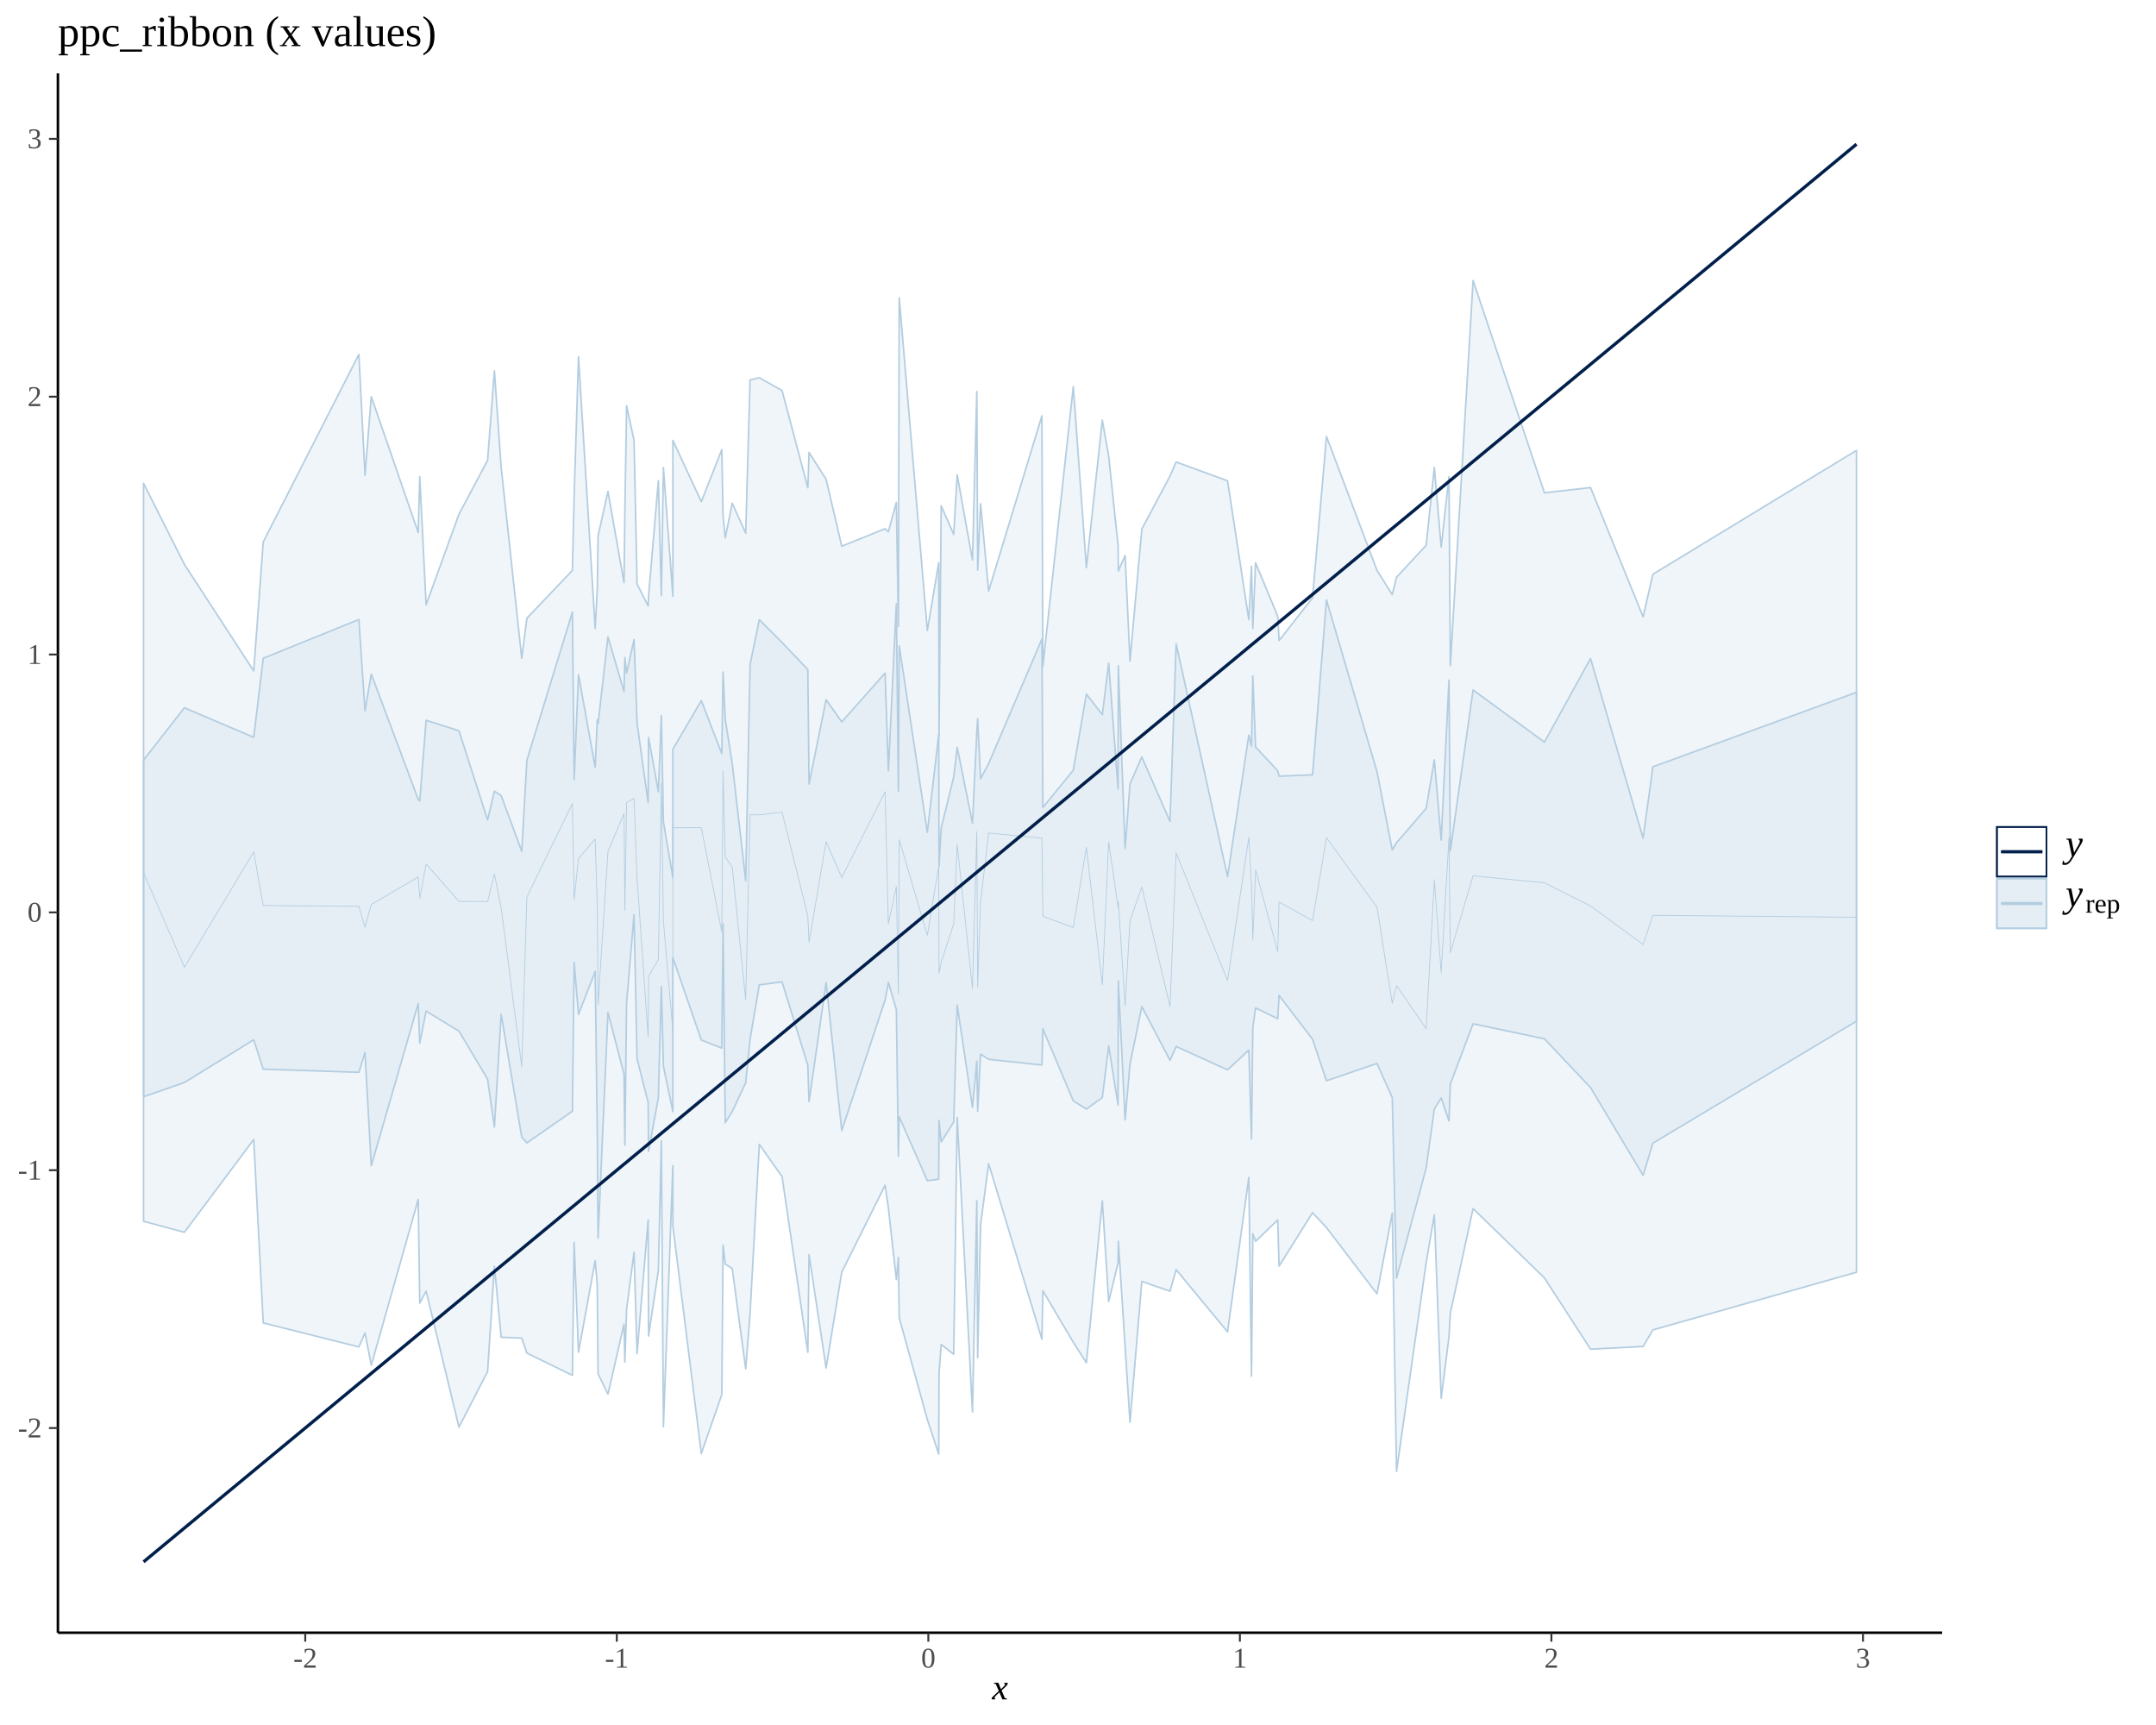
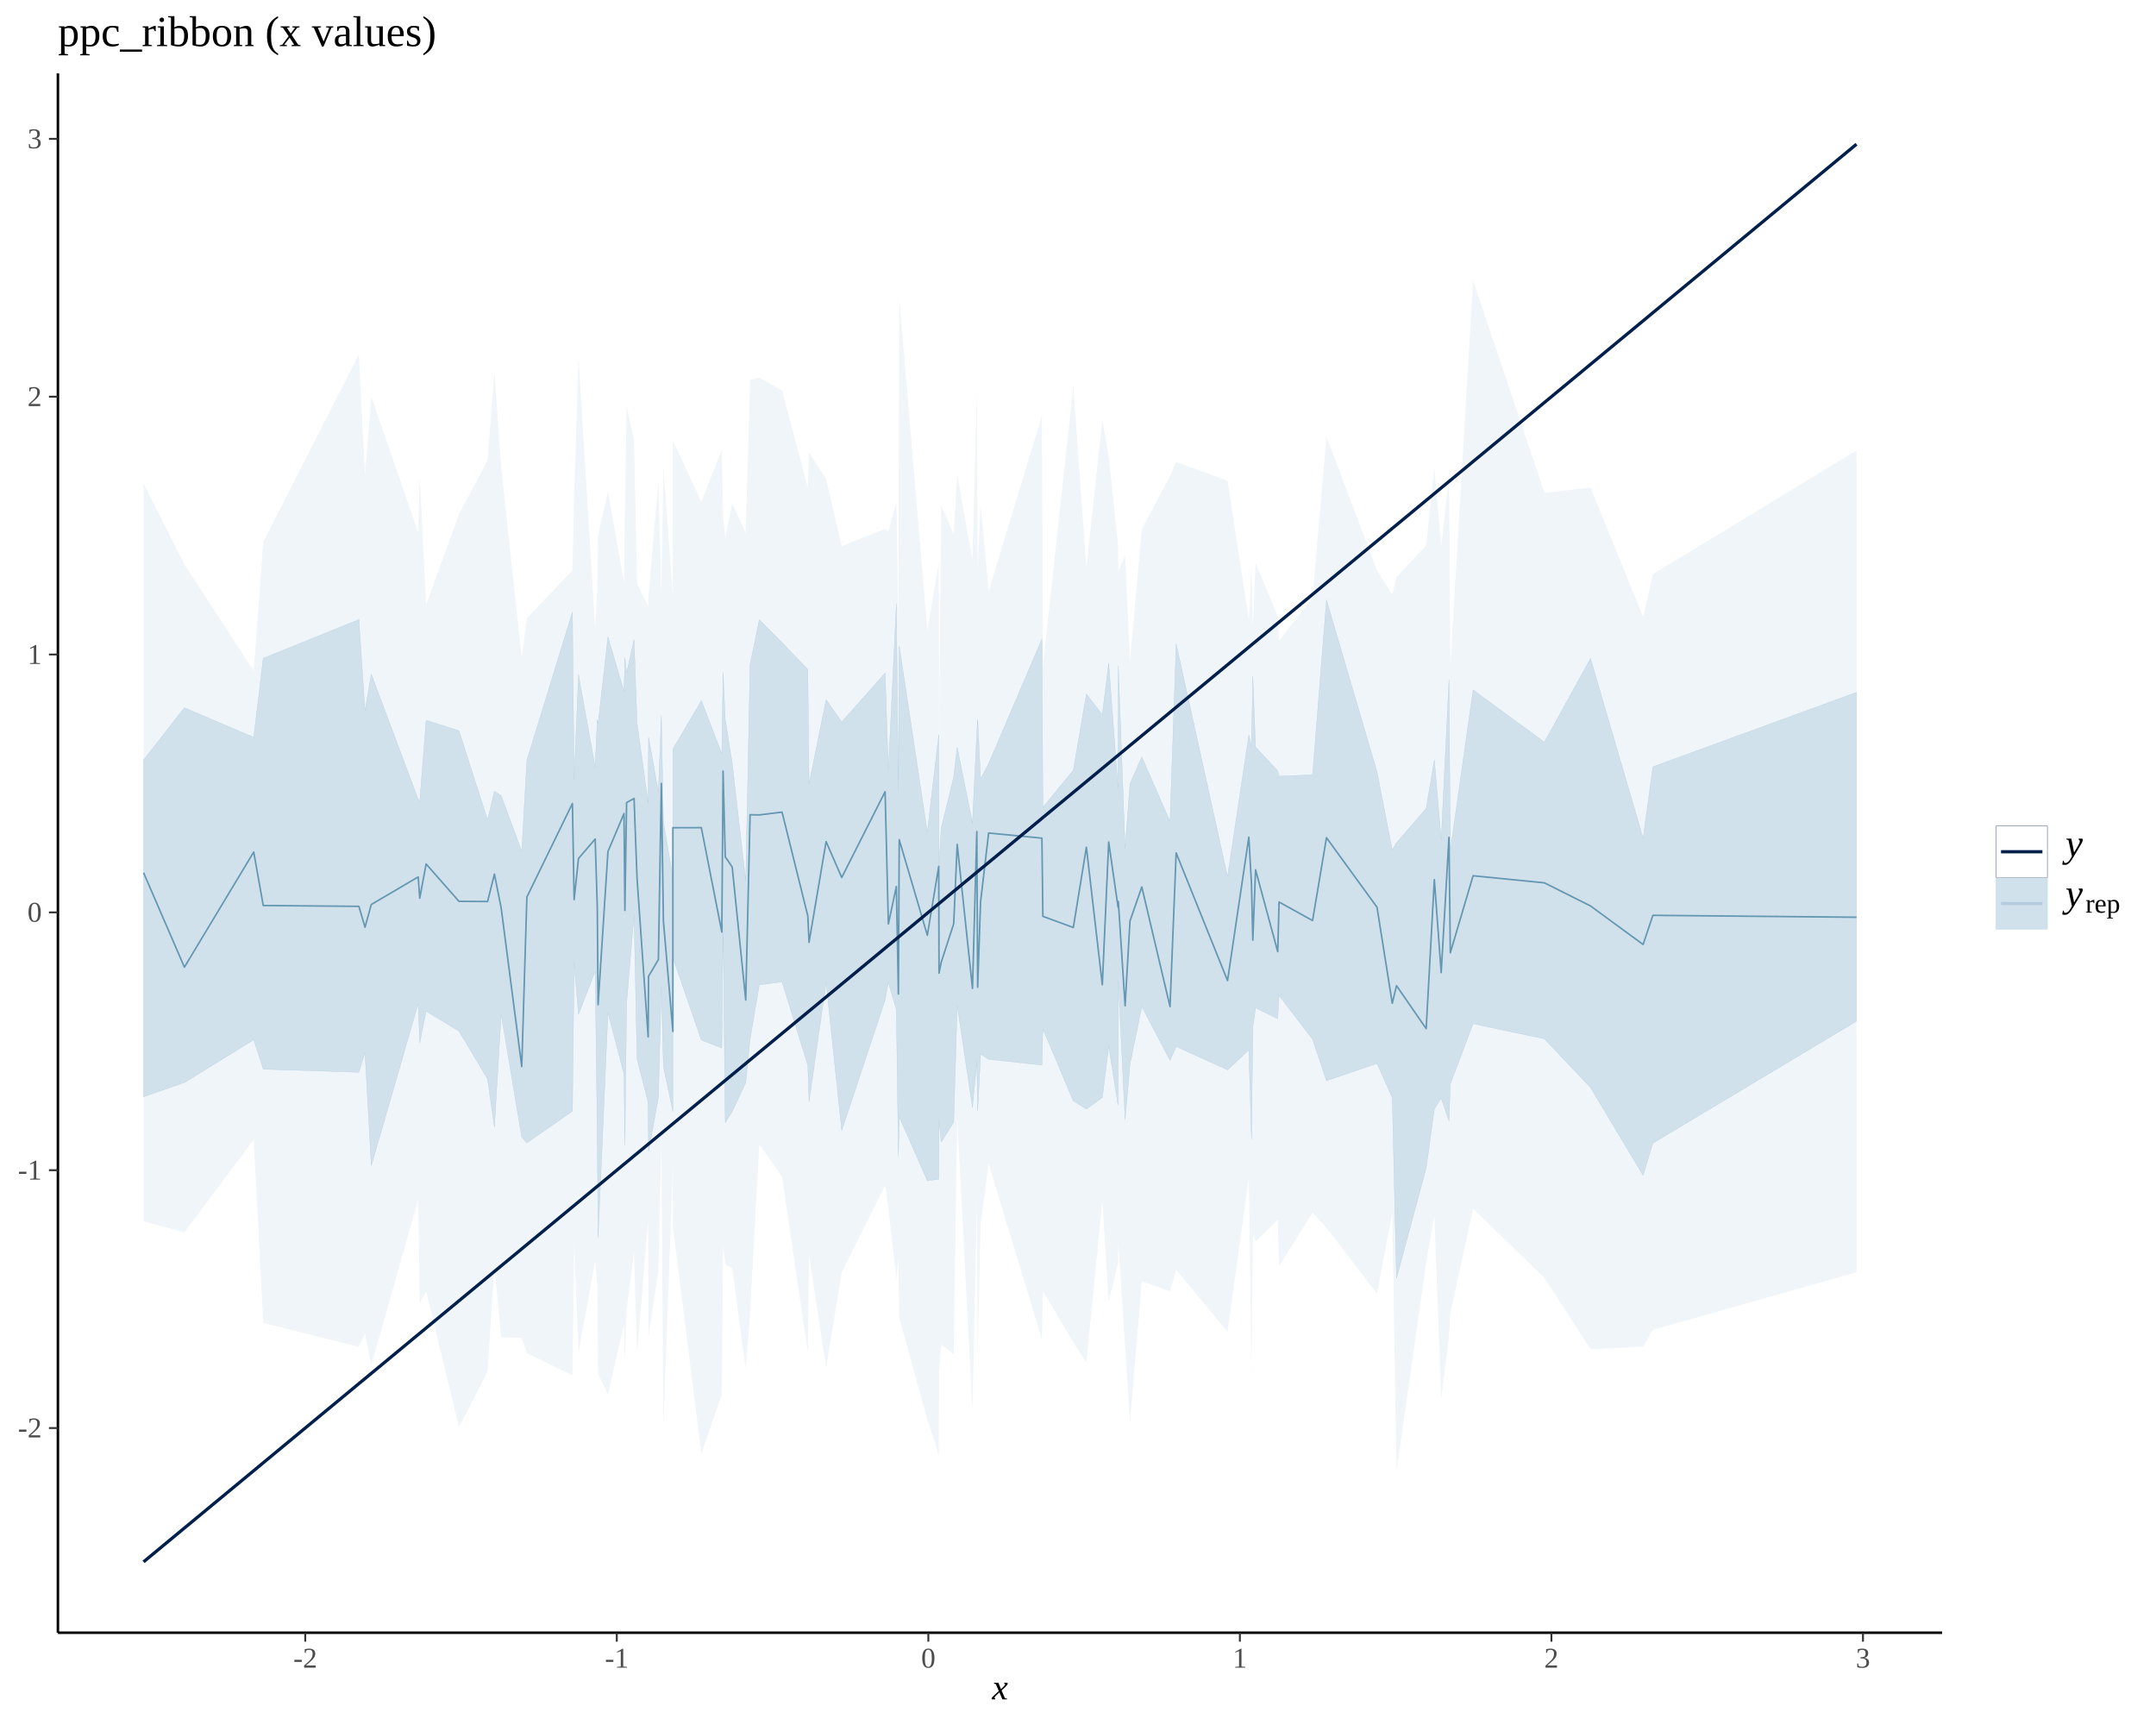
<svg xmlns="http://www.w3.org/2000/svg" viewBox="0 0 720.00 576.00">
  <defs>
    <style type="text/css">
    line, polyline, polygon, path, rect, circle {
      fill: none;
      stroke: #000000;
      stroke-linecap: round;
      stroke-linejoin: round;
      stroke-miterlimit: 10.00;
    }
  </style>
  </defs>
  <rect width="100%" height="100%" style="stroke: none; fill: #FFFFFF;" />
  <defs>
    <clipPath id="cpMTkuMzR8NjQ4LjU4fDU0NS4xOXwyNC40OQ==">
      <rect x="19.34" y="24.49" width="629.24" height="520.70" />
    </clipPath>
  </defs>
-   <polygon points="47.94,161.40 61.58,188.46 84.73,224.03 87.91,180.96 119.85,118.34 121.89,158.68 123.99,132.46 139.66,177.79 140.18,159.18 142.30,201.96 153.27,171.71 162.83,153.72 165.11,123.86 167.37,156.11 174.24,219.79 175.95,206.44 191.16,190.46 191.73,165.87 193.19,119.12 198.76,209.83 199.46,196.78 199.73,178.93 203.03,164.10 208.39,194.55 208.68,171.17 209.25,135.53 211.74,147.06 212.75,194.99 216.45,202.33 216.58,199.03 219.87,160.48 220.86,198.86 221.55,156.14 224.71,199.13 224.71,147.06 234.21,167.52 241.05,150.15 241.47,172.30 242.20,179.60 244.52,168.04 249.03,178.01 250.49,126.84 253.57,126.13 261.17,130.41 269.77,162.86 270.18,151.10 275.88,160.04 281.10,182.38 295.58,176.55 296.67,177.57 299.34,167.75 300.02,209.18 300.30,99.46 309.69,210.52 313.49,187.90 313.59,245.86 314.31,168.88 318.49,178.46 319.66,158.57 324.76,187.03 326.21,130.77 326.49,190.37 327.46,168.20 330.16,197.34 347.95,138.86 348.27,222.48 358.43,129.11 362.80,189.56 368.12,140.30 370.25,152.34 373.38,182.12 373.47,190.67 375.73,185.50 377.36,220.75 381.31,176.69 390.73,158.96 392.78,154.27 409.94,160.55 417.05,206.94 417.94,189.05 418.38,209.84 419.30,187.92 426.70,205.78 427.15,213.89 438.33,199.61 442.98,145.76 459.85,190.46 464.95,198.55 466.37,192.76 476.27,182.08 479.00,156.09 481.29,182.65 483.89,159.16 484.34,222.28 491.94,93.68 515.77,164.56 531.16,162.80 548.72,205.97 551.98,191.75 619.98,150.40 619.98,424.82 551.98,444.07 548.72,449.60 531.16,450.51 515.77,426.72 491.94,403.57 484.34,438.50 483.89,446.35 481.29,466.90 479.00,405.63 476.27,421.63 466.37,491.34 464.95,405.09 459.85,432.02 442.98,409.91 438.33,404.93 427.15,422.78 426.70,407.34 419.30,414.51 418.38,411.97 417.94,459.52 417.05,393.14 409.94,444.71 392.78,423.96 390.73,431.16 381.31,427.88 377.36,474.90 375.73,449.60 373.47,414.49 373.38,421.68 370.25,434.63 368.12,400.98 362.80,455.02 358.43,448.21 348.27,431.01 347.95,447.17 330.16,388.61 327.46,409.02 326.49,453.36 326.21,400.95 324.76,471.45 319.66,373.15 318.49,452.20 314.31,448.95 313.59,458.46 313.49,485.52 309.69,474.02 300.30,440.01 300.02,419.87 299.34,427.27 296.67,403.28 295.58,395.78 281.10,424.79 275.88,456.78 270.18,418.99 269.77,451.52 261.17,392.89 253.57,382.12 250.49,438.59 249.03,457.08 244.52,423.55 242.20,422.12 241.47,415.77 241.05,465.65 234.21,485.34 224.71,409.46 224.71,389.22 221.55,476.41 220.86,380.88 219.87,424.21 216.58,446.11 216.45,407.36 212.75,451.99 211.74,418.08 209.25,437.22 208.68,454.84 208.39,442.17 203.03,465.54 199.73,458.75 199.46,429.18 198.76,420.98 193.19,451.53 191.73,414.87 191.16,459.24 175.95,451.81 174.24,446.81 167.37,446.53 165.11,422.86 162.83,457.99 153.27,476.54 142.30,431.11 140.18,435.14 139.66,400.54 123.99,455.87 121.89,445.07 119.85,449.75 87.91,441.74 84.73,380.51 61.58,411.47 47.94,407.81 " style="stroke-width: 0.53; stroke: #B3CDE0; fill: #D1E1EC; fill-opacity: 0.33;" clip-path="url(#cpMTkuMzR8NjQ4LjU4fDU0NS4xOXwyNC40OQ==)" />
-   <polygon points="47.94,253.80 61.58,236.34 84.73,246.20 87.91,219.81 119.85,206.87 121.89,237.35 123.99,225.10 139.66,266.92 140.18,267.48 142.30,240.51 153.27,244.01 162.83,273.78 165.11,264.21 167.37,265.69 174.24,284.26 175.95,253.87 191.16,204.38 191.73,260.37 193.19,225.32 198.76,256.18 199.46,240.35 199.73,241.67 203.03,212.66 208.39,230.93 208.68,219.56 209.25,224.75 211.74,213.56 212.75,241.42 216.45,268.03 216.58,246.21 219.87,264.40 220.86,238.97 221.55,274.42 224.71,293.06 224.71,250.16 234.21,233.95 241.05,251.66 241.47,224.41 242.20,240.23 244.52,254.85 249.03,294.11 250.49,221.91 253.57,206.92 261.17,214.57 269.77,223.56 270.18,261.79 275.88,233.64 281.10,241.07 295.58,224.76 296.67,257.40 299.34,201.61 300.02,264.15 300.30,215.67 309.69,277.91 313.49,245.31 313.59,289.33 314.31,276.52 318.49,259.45 319.66,249.55 324.76,274.87 326.21,244.49 326.49,240.04 327.46,260.06 330.16,254.98 347.95,213.38 348.27,269.64 358.43,257.18 362.80,231.77 368.12,238.63 370.25,221.49 373.38,263.43 373.47,222.32 375.73,283.38 377.36,261.78 381.31,252.77 390.73,274.30 392.78,214.99 409.94,292.71 417.05,245.46 417.94,249.12 418.38,225.73 419.30,249.44 426.70,257.39 427.15,259.17 438.33,258.73 442.98,200.32 459.85,257.70 464.95,283.82 466.37,281.42 476.27,269.96 479.00,253.73 481.29,280.48 483.89,227.08 484.34,284.08 491.94,230.40 515.77,247.80 531.16,219.89 548.72,279.89 551.98,256.05 619.98,231.19 619.98,340.99 551.98,381.72 548.72,392.47 531.16,363.15 515.77,346.88 491.94,341.85 484.34,361.96 483.89,374.31 481.29,366.64 479.00,370.31 476.27,390.03 466.37,426.78 464.95,366.51 459.85,355.11 442.98,360.87 438.33,347.01 427.15,332.40 426.70,340.17 419.30,336.56 418.38,343.17 417.94,380.38 417.05,350.62 409.94,357.24 392.78,349.44 390.73,354.06 381.31,336.12 377.36,355.35 375.73,373.94 373.47,327.55 373.38,368.99 370.25,349.30 368.12,366.49 362.80,370.33 358.43,367.58 348.27,343.55 347.95,355.62 330.16,353.72 327.46,351.98 326.49,371.05 326.21,354.36 324.76,369.84 319.66,335.64 318.49,374.69 314.31,381.36 313.59,374.12 313.49,393.75 309.69,394.26 300.30,372.92 300.02,386.08 299.34,337.16 296.67,328.06 295.58,333.93 281.10,377.50 275.88,328.06 270.18,367.89 269.77,355.69 261.17,327.85 253.57,328.86 250.49,346.97 249.03,361.56 244.52,371.17 242.20,374.88 241.47,308.45 241.05,349.97 234.21,347.28 224.71,319.79 224.71,371.15 221.55,356.05 220.86,329.45 219.87,366.47 216.58,384.44 216.45,368.10 212.75,353.58 211.74,305.45 209.25,334.90 208.68,382.36 208.39,358.70 203.03,338.07 199.73,413.40 199.46,378.41 198.76,324.37 193.19,338.70 191.73,321.40 191.16,371.04 175.95,381.63 174.24,379.72 167.37,338.68 165.11,376.30 162.83,360.33 153.27,344.29 142.30,337.63 140.18,348.24 139.66,335.11 123.99,389.25 121.89,351.45 119.85,358.05 87.91,357.01 84.73,347.20 61.58,361.47 47.94,366.22 " style="stroke-width: 0.53; stroke: #B3CDE0; fill: #D1E1EC; fill-opacity: 0.33;" clip-path="url(#cpMTkuMzR8NjQ4LjU4fDU0NS4xOXwyNC40OQ==)" />
-   <polyline points="47.94,291.39 61.58,322.95 84.73,284.50 87.91,302.36 119.85,302.64 121.89,309.61 123.99,302.03 139.66,292.82 140.18,299.91 142.30,288.50 153.27,300.97 162.83,301.03 165.11,291.88 167.37,303.20 174.24,356.13 175.95,299.53 191.16,268.30 191.73,300.39 193.19,286.66 198.76,280.16 199.46,302.72 199.73,335.48 203.03,284.33 208.39,271.65 208.68,303.99 209.25,267.99 211.74,266.63 212.75,293.43 216.45,346.22 216.58,326.00 219.87,320.41 220.86,261.59 221.55,307.57 224.71,344.41 224.71,276.38 234.21,276.37 241.05,311.22 241.47,257.48 242.20,286.10 244.52,289.52 249.03,333.89 250.49,272.05 253.57,272.11 261.17,271.18 269.77,305.85 270.18,314.65 275.88,281.04 281.10,293.01 295.58,264.36 296.67,308.53 299.34,296.01 300.02,331.89 300.30,280.38 309.69,312.29 313.49,289.29 313.59,324.95 314.31,321.33 318.49,308.45 319.66,281.96 324.76,330.06 326.21,277.69 326.49,329.66 327.46,301.17 330.16,278.16 347.95,279.87 348.27,305.97 358.43,309.71 362.80,282.90 368.12,328.82 370.25,281.18 373.38,302.93 373.47,301.02 375.73,335.84 377.36,307.53 381.31,296.16 390.73,336.13 392.78,284.81 409.94,327.43 417.05,279.55 417.94,295.21 418.38,313.93 419.30,290.44 426.70,317.78 427.15,301.19 438.33,307.39 442.98,279.73 459.85,302.93 464.95,335.02 466.37,329.13 476.27,343.48 479.00,293.72 481.29,324.76 483.89,279.61 484.34,318.13 491.94,292.42 515.77,294.79 531.16,302.51 548.72,315.38 551.98,305.64 619.98,306.28 " style="stroke-width: 0.27; stroke: #B3CDE0; stroke-linecap: butt;" clip-path="url(#cpMTkuMzR8NjQ4LjU4fDU0NS4xOXwyNC40OQ==)" />
+   <polygon points="47.94,161.40 61.58,188.46 84.73,224.03 87.91,180.96 119.85,118.34 121.89,158.68 123.99,132.46 139.66,177.79 140.18,159.18 142.30,201.96 153.27,171.71 162.83,153.72 165.11,123.86 167.37,156.11 174.24,219.79 175.95,206.44 191.16,190.46 191.73,165.87 193.19,119.12 198.76,209.83 199.46,196.78 199.73,178.93 203.03,164.10 208.39,194.55 208.68,171.17 209.25,135.53 211.74,147.06 212.75,194.99 216.45,202.33 216.58,199.03 219.87,160.48 220.86,198.86 221.55,156.14 224.71,199.13 224.71,147.06 234.21,167.52 241.05,150.15 241.47,172.30 242.20,179.60 244.52,168.04 249.03,178.01 250.49,126.84 253.57,126.13 261.17,130.41 269.77,162.86 270.18,151.10 275.88,160.04 281.10,182.38 295.58,176.55 296.67,177.57 299.34,167.75 300.02,209.18 300.30,99.46 309.69,210.52 313.49,187.90 313.59,245.86 314.31,168.88 318.49,178.46 319.66,158.57 324.76,187.03 326.21,130.77 326.49,190.37 327.46,168.20 330.16,197.34 347.95,138.86 348.27,222.48 358.43,129.11 362.80,189.56 368.12,140.30 370.25,152.34 373.38,182.12 373.47,190.67 375.73,185.50 377.36,220.75 381.31,176.69 390.73,158.96 392.78,154.27 409.94,160.55 417.05,206.94 417.94,189.05 418.38,209.84 419.30,187.92 426.70,205.78 427.15,213.89 438.33,199.61 442.98,145.76 459.85,190.46 464.95,198.55 466.37,192.76 476.27,182.08 479.00,156.09 481.29,182.65 483.89,159.16 484.34,222.28 491.94,93.68 515.77,164.56 531.16,162.80 548.72,205.97 551.98,191.75 619.98,150.40 619.98,424.82 551.98,444.07 548.72,449.60 531.16,450.51 515.77,426.72 491.94,403.57 484.34,438.50 483.89,446.35 481.29,466.90 479.00,405.63 476.27,421.63 466.37,491.34 464.95,405.09 459.85,432.02 442.98,409.91 438.33,404.93 427.15,422.78 426.70,407.34 419.30,414.51 418.38,411.97 417.94,459.52 417.05,393.14 409.94,444.71 392.78,423.96 390.73,431.16 381.31,427.88 377.36,474.90 375.73,449.60 373.47,414.49 373.38,421.68 370.25,434.63 368.12,400.98 362.80,455.02 358.43,448.21 348.27,431.01 347.95,447.17 330.16,388.61 327.46,409.02 326.49,453.36 326.21,400.95 324.76,471.45 319.66,373.15 318.49,452.20 314.31,448.95 313.59,458.46 313.49,485.52 309.69,474.02 300.30,440.01 300.02,419.87 299.34,427.27 296.67,403.28 295.58,395.78 281.10,424.79 275.88,456.78 270.18,418.99 269.77,451.52 261.17,392.89 253.57,382.12 250.49,438.59 249.03,457.08 244.52,423.55 242.20,422.12 241.47,415.77 241.05,465.65 234.21,485.34 224.71,409.46 224.71,389.22 221.55,476.41 220.86,380.88 219.87,424.21 216.58,446.11 216.45,407.36 212.75,451.99 211.74,418.08 209.25,437.22 208.68,454.84 208.39,442.17 203.03,465.54 199.73,458.75 199.46,429.18 198.76,420.98 193.19,451.53 191.73,414.87 191.16,459.24 175.95,451.81 174.24,446.81 167.37,446.53 165.11,422.86 162.83,457.99 153.27,476.54 142.30,431.11 140.18,435.14 139.66,400.54 123.99,455.87 121.89,445.07 119.85,449.75 87.91,441.74 84.73,380.51 61.58,411.47 47.94,407.81 " style="stroke-width: 1.07; stroke: none; fill: #D1E1EC; fill-opacity: 0.33;" clip-path="url(#cpMTkuMzR8NjQ4LjU4fDU0NS4xOXwyNC40OQ==)" />
+   <polygon points="47.94,253.80 61.58,236.34 84.73,246.20 87.91,219.81 119.85,206.87 121.89,237.35 123.99,225.10 139.66,266.92 140.18,267.48 142.30,240.51 153.27,244.01 162.83,273.78 165.11,264.21 167.37,265.69 174.24,284.26 175.95,253.87 191.16,204.38 191.73,260.37 193.19,225.32 198.76,256.18 199.46,240.35 199.73,241.67 203.03,212.66 208.39,230.93 208.68,219.56 209.25,224.75 211.74,213.56 212.75,241.42 216.45,268.03 216.58,246.21 219.87,264.40 220.86,238.97 221.55,274.42 224.71,293.06 224.71,250.16 234.21,233.95 241.05,251.66 241.47,224.41 242.20,240.23 244.52,254.85 249.03,294.11 250.49,221.91 253.57,206.92 261.17,214.57 269.77,223.56 270.18,261.79 275.88,233.64 281.10,241.07 295.58,224.76 296.67,257.40 299.34,201.61 300.02,264.15 300.30,215.67 309.69,277.91 313.49,245.31 313.59,289.33 314.31,276.52 318.49,259.45 319.66,249.55 324.76,274.87 326.21,244.49 326.49,240.04 327.46,260.06 330.16,254.98 347.95,213.38 348.27,269.64 358.43,257.18 362.80,231.77 368.12,238.63 370.25,221.49 373.38,263.43 373.47,222.32 375.73,283.38 377.36,261.78 381.31,252.77 390.73,274.30 392.78,214.99 409.94,292.71 417.05,245.46 417.94,249.12 418.38,225.73 419.30,249.44 426.70,257.39 427.15,259.17 438.33,258.73 442.98,200.32 459.85,257.70 464.95,283.82 466.37,281.42 476.27,269.96 479.00,253.73 481.29,280.48 483.89,227.08 484.34,284.08 491.94,230.40 515.77,247.80 531.16,219.89 548.72,279.89 551.98,256.05 619.98,231.19 619.98,340.99 551.98,381.72 548.72,392.47 531.16,363.15 515.77,346.88 491.94,341.85 484.34,361.96 483.89,374.31 481.29,366.64 479.00,370.31 476.27,390.03 466.37,426.78 464.95,366.51 459.85,355.11 442.98,360.87 438.33,347.01 427.15,332.40 426.70,340.17 419.30,336.56 418.38,343.17 417.94,380.38 417.05,350.62 409.94,357.24 392.78,349.44 390.73,354.06 381.31,336.12 377.36,355.35 375.73,373.94 373.47,327.55 373.38,368.99 370.25,349.30 368.12,366.49 362.80,370.33 358.43,367.58 348.27,343.55 347.95,355.62 330.16,353.72 327.46,351.98 326.49,371.05 326.21,354.36 324.76,369.84 319.66,335.64 318.49,374.69 314.31,381.36 313.59,374.12 313.49,393.75 309.69,394.26 300.30,372.92 300.02,386.08 299.34,337.16 296.67,328.06 295.58,333.93 281.10,377.50 275.88,328.06 270.18,367.89 269.77,355.69 261.17,327.85 253.57,328.86 250.49,346.97 249.03,361.56 244.52,371.17 242.20,374.88 241.47,308.45 241.05,349.97 234.21,347.28 224.71,319.79 224.71,371.15 221.55,356.05 220.86,329.45 219.87,366.47 216.58,384.44 216.45,368.10 212.75,353.58 211.74,305.45 209.25,334.90 208.68,382.36 208.39,358.70 203.03,338.07 199.73,413.40 199.46,378.41 198.76,324.37 193.19,338.70 191.73,321.40 191.16,371.04 175.95,381.63 174.24,379.72 167.37,338.68 165.11,376.30 162.83,360.33 153.27,344.29 142.30,337.63 140.18,348.24 139.66,335.11 123.99,389.25 121.89,351.45 119.85,358.05 87.91,357.01 84.73,347.20 61.58,361.47 47.94,366.22 " style="stroke-width: 0.11; stroke: #B3CDE0; fill: #D1E1EC;" clip-path="url(#cpMTkuMzR8NjQ4LjU4fDU0NS4xOXwyNC40OQ==)" />
+   <polyline points="47.94,291.39 61.58,322.95 84.73,284.50 87.91,302.36 119.85,302.64 121.89,309.61 123.99,302.03 139.66,292.82 140.18,299.91 142.30,288.50 153.27,300.97 162.83,301.03 165.11,291.88 167.37,303.20 174.24,356.13 175.95,299.53 191.16,268.30 191.73,300.39 193.19,286.66 198.76,280.16 199.46,302.72 199.73,335.48 203.03,284.33 208.39,271.65 208.68,303.99 209.25,267.99 211.74,266.63 212.75,293.43 216.45,346.22 216.58,326.00 219.87,320.41 220.86,261.59 221.55,307.57 224.71,344.41 224.71,276.38 234.21,276.37 241.05,311.22 241.47,257.48 242.20,286.10 244.52,289.52 249.03,333.89 250.49,272.05 253.57,272.11 261.17,271.18 269.77,305.85 270.18,314.65 275.88,281.04 281.10,293.01 295.58,264.36 296.67,308.53 299.34,296.01 300.02,331.89 300.30,280.38 309.69,312.29 313.49,289.29 313.59,324.95 314.31,321.33 318.49,308.45 319.66,281.96 324.76,330.06 326.21,277.69 326.49,329.66 327.46,301.17 330.16,278.16 347.95,279.87 348.27,305.97 358.43,309.71 362.80,282.90 368.12,328.82 370.25,281.18 373.38,302.93 373.47,301.02 375.73,335.84 377.36,307.53 381.31,296.16 390.73,336.13 392.78,284.81 409.94,327.43 417.05,279.55 417.94,295.21 418.38,313.93 419.30,290.44 426.70,317.78 427.15,301.19 438.33,307.39 442.98,279.73 459.85,302.93 464.95,335.02 466.37,329.13 476.27,343.48 479.00,293.72 481.29,324.76 483.89,279.61 484.34,318.13 491.94,292.42 515.77,294.79 531.16,302.51 548.72,315.38 551.98,305.64 619.98,306.28 " style="stroke-width: 0.53; stroke: #6497B1; stroke-linecap: butt;" clip-path="url(#cpMTkuMzR8NjQ4LjU4fDU0NS4xOXwyNC40OQ==)" />
  <polyline points="47.94,521.52 61.58,510.23 84.73,491.08 87.91,488.44 119.85,462.01 121.89,460.33 123.99,458.59 139.66,445.62 140.18,445.20 142.30,443.44 153.27,434.36 162.83,426.45 165.11,424.56 167.37,422.69 174.24,417.01 175.95,415.59 191.16,403.01 191.73,402.54 193.19,401.33 198.76,396.71 199.46,396.13 199.73,395.92 203.03,393.18 208.39,388.74 208.68,388.51 209.25,388.04 211.74,385.97 212.75,385.14 216.45,382.08 216.58,381.97 219.87,379.25 220.86,378.43 221.55,377.86 224.71,375.24 224.71,375.24 234.21,367.38 241.05,361.72 241.47,361.37 242.20,360.77 244.52,358.85 249.03,355.12 250.49,353.91 253.57,351.36 261.17,345.07 269.77,337.95 270.18,337.62 275.88,332.90 281.10,328.58 295.58,316.60 296.67,315.69 299.34,313.49 300.02,312.93 300.30,312.69 309.69,304.92 313.49,301.78 313.59,301.70 314.31,301.10 318.49,297.64 319.66,296.67 324.76,292.45 326.21,291.25 326.49,291.02 327.46,290.21 330.16,287.99 347.95,273.26 348.27,272.99 358.43,264.59 362.80,260.97 368.12,256.57 370.25,254.81 373.38,252.22 373.47,252.14 375.73,250.28 377.36,248.92 381.31,245.66 390.73,237.86 392.78,236.16 409.94,221.97 417.05,216.08 417.94,215.34 418.38,214.98 419.30,214.22 426.70,208.10 427.15,207.73 438.33,198.47 442.98,194.62 459.85,180.66 464.95,176.44 466.37,175.27 476.27,167.08 479.00,164.82 481.29,162.92 483.89,160.77 484.34,160.40 491.94,154.11 515.77,134.39 531.16,121.65 548.72,107.13 551.98,104.42 619.98,48.15 " style="stroke-width: 1.07; stroke: #011F4B; stroke-linecap: butt;" clip-path="url(#cpMTkuMzR8NjQ4LjU4fDU0NS4xOXwyNC40OQ==)" />
  <defs>
    <clipPath id="cpMC4wMHw3MjAuMDB8NTc2LjAwfDAuMDA=">
      <rect x="0.00" y="0.00" width="720.00" height="576.00" />
    </clipPath>
  </defs>
  <polyline points="19.34,545.19 19.34,24.49 " style="stroke-width: 0.85; stroke-linecap: butt;" clip-path="url(#cpMC4wMHw3MjAuMDB8NTc2LjAwfDAuMDA=)" />
  <g clip-path="url(#cpMC4wMHw3MjAuMDB8NTc2LjAwfDAuMDA=)">
    <text x="5.98" y="479.98" style="font-size: 9.60px; fill: #4D4D4D; font-family: Liberation Serif;" textLength="7.98px" lengthAdjust="spacingAndGlyphs">-2</text>
  </g>
  <g clip-path="url(#cpMC4wMHw3MjAuMDB8NTc2LjAwfDAuMDA=)">
    <text x="5.98" y="393.88" style="font-size: 9.60px; fill: #4D4D4D; font-family: Liberation Serif;" textLength="7.98px" lengthAdjust="spacingAndGlyphs">-1</text>
  </g>
  <g clip-path="url(#cpMC4wMHw3MjAuMDB8NTc2LjAwfDAuMDA=)">
    <text x="9.17" y="307.79" style="font-size: 9.60px; fill: #4D4D4D; font-family: Liberation Serif;" textLength="4.80px" lengthAdjust="spacingAndGlyphs">0</text>
  </g>
  <g clip-path="url(#cpMC4wMHw3MjAuMDB8NTc2LjAwfDAuMDA=)">
    <text x="9.17" y="221.70" style="font-size: 9.60px; fill: #4D4D4D; font-family: Liberation Serif;" textLength="4.80px" lengthAdjust="spacingAndGlyphs">1</text>
  </g>
  <g clip-path="url(#cpMC4wMHw3MjAuMDB8NTc2LjAwfDAuMDA=)">
    <text x="9.17" y="135.60" style="font-size: 9.60px; fill: #4D4D4D; font-family: Liberation Serif;" textLength="4.80px" lengthAdjust="spacingAndGlyphs">2</text>
  </g>
  <g clip-path="url(#cpMC4wMHw3MjAuMDB8NTc2LjAwfDAuMDA=)">
    <text x="9.17" y="49.51" style="font-size: 9.60px; fill: #4D4D4D; font-family: Liberation Serif;" textLength="4.80px" lengthAdjust="spacingAndGlyphs">3</text>
  </g>
  <polyline points="16.35,476.84 19.34,476.84 " style="stroke-width: 0.64; stroke: #333333; stroke-linecap: butt;" clip-path="url(#cpMC4wMHw3MjAuMDB8NTc2LjAwfDAuMDA=)" />
  <polyline points="16.35,390.74 19.34,390.74 " style="stroke-width: 0.64; stroke: #333333; stroke-linecap: butt;" clip-path="url(#cpMC4wMHw3MjAuMDB8NTc2LjAwfDAuMDA=)" />
  <polyline points="16.35,304.65 19.34,304.65 " style="stroke-width: 0.64; stroke: #333333; stroke-linecap: butt;" clip-path="url(#cpMC4wMHw3MjAuMDB8NTc2LjAwfDAuMDA=)" />
  <polyline points="16.35,218.55 19.34,218.55 " style="stroke-width: 0.64; stroke: #333333; stroke-linecap: butt;" clip-path="url(#cpMC4wMHw3MjAuMDB8NTc2LjAwfDAuMDA=)" />
  <polyline points="16.35,132.46 19.34,132.46 " style="stroke-width: 0.64; stroke: #333333; stroke-linecap: butt;" clip-path="url(#cpMC4wMHw3MjAuMDB8NTc2LjAwfDAuMDA=)" />
  <polyline points="16.35,46.37 19.34,46.37 " style="stroke-width: 0.64; stroke: #333333; stroke-linecap: butt;" clip-path="url(#cpMC4wMHw3MjAuMDB8NTc2LjAwfDAuMDA=)" />
  <polyline points="19.34,545.19 648.58,545.19 " style="stroke-width: 0.85; stroke-linecap: butt;" clip-path="url(#cpMC4wMHw3MjAuMDB8NTc2LjAwfDAuMDA=)" />
  <polyline points="101.94,548.17 101.94,545.19 " style="stroke-width: 0.64; stroke: #333333; stroke-linecap: butt;" clip-path="url(#cpMC4wMHw3MjAuMDB8NTc2LjAwfDAuMDA=)" />
  <polyline points="205.98,548.17 205.98,545.19 " style="stroke-width: 0.64; stroke: #333333; stroke-linecap: butt;" clip-path="url(#cpMC4wMHw3MjAuMDB8NTc2LjAwfDAuMDA=)" />
  <polyline points="310.02,548.17 310.02,545.19 " style="stroke-width: 0.64; stroke: #333333; stroke-linecap: butt;" clip-path="url(#cpMC4wMHw3MjAuMDB8NTc2LjAwfDAuMDA=)" />
  <polyline points="414.06,548.17 414.06,545.19 " style="stroke-width: 0.64; stroke: #333333; stroke-linecap: butt;" clip-path="url(#cpMC4wMHw3MjAuMDB8NTc2LjAwfDAuMDA=)" />
  <polyline points="518.10,548.17 518.10,545.19 " style="stroke-width: 0.64; stroke: #333333; stroke-linecap: butt;" clip-path="url(#cpMC4wMHw3MjAuMDB8NTc2LjAwfDAuMDA=)" />
  <polyline points="622.14,548.17 622.14,545.19 " style="stroke-width: 0.64; stroke: #333333; stroke-linecap: butt;" clip-path="url(#cpMC4wMHw3MjAuMDB8NTc2LjAwfDAuMDA=)" />
  <g clip-path="url(#cpMC4wMHw3MjAuMDB8NTc2LjAwfDAuMDA=)">
    <text x="97.94" y="556.85" style="font-size: 9.60px; fill: #4D4D4D; font-family: Liberation Serif;" textLength="7.98px" lengthAdjust="spacingAndGlyphs">-2</text>
  </g>
  <g clip-path="url(#cpMC4wMHw3MjAuMDB8NTc2LjAwfDAuMDA=)">
    <text x="201.99" y="556.85" style="font-size: 9.60px; fill: #4D4D4D; font-family: Liberation Serif;" textLength="7.98px" lengthAdjust="spacingAndGlyphs">-1</text>
  </g>
  <g clip-path="url(#cpMC4wMHw3MjAuMDB8NTc2LjAwfDAuMDA=)">
    <text x="307.62" y="556.85" style="font-size: 9.60px; fill: #4D4D4D; font-family: Liberation Serif;" textLength="4.80px" lengthAdjust="spacingAndGlyphs">0</text>
  </g>
  <g clip-path="url(#cpMC4wMHw3MjAuMDB8NTc2LjAwfDAuMDA=)">
    <text x="411.66" y="556.85" style="font-size: 9.60px; fill: #4D4D4D; font-family: Liberation Serif;" textLength="4.80px" lengthAdjust="spacingAndGlyphs">1</text>
  </g>
  <g clip-path="url(#cpMC4wMHw3MjAuMDB8NTc2LjAwfDAuMDA=)">
    <text x="515.70" y="556.85" style="font-size: 9.60px; fill: #4D4D4D; font-family: Liberation Serif;" textLength="4.80px" lengthAdjust="spacingAndGlyphs">2</text>
  </g>
  <g clip-path="url(#cpMC4wMHw3MjAuMDB8NTc2LjAwfDAuMDA=)">
    <text x="619.75" y="556.85" style="font-size: 9.60px; fill: #4D4D4D; font-family: Liberation Serif;" textLength="4.80px" lengthAdjust="spacingAndGlyphs">3</text>
  </g>
  <g clip-path="url(#cpMC4wMHw3MjAuMDB8NTc2LjAwfDAuMDA=)">
    <text x="331.30" y="567.43" style="font-size: 12.00px; font-style: italic; font-family: Liberation Serif;" textLength="5.33px" lengthAdjust="spacingAndGlyphs">x</text>
  </g>
-   <rect x="666.87" y="276.13" width="16.57" height="16.57" style="stroke-width: 0.53; stroke: #011F4B; stroke-linecap: square; stroke-linejoin: miter;" clip-path="url(#cpMC4wMHw3MjAuMDB8NTc2LjAwfDAuMDA=)" />
-   <rect x="666.87" y="276.13" width="16.57" height="16.57" style="stroke-width: 0.53; stroke: #011F4B; stroke-linecap: square; stroke-linejoin: miter;" clip-path="url(#cpMC4wMHw3MjAuMDB8NTc2LjAwfDAuMDA=)" />
-   <line x1="668.24" y1="284.41" x2="682.07" y2="284.41" style="stroke-width: 0.27; stroke: #011F4B; stroke-linecap: butt;" clip-path="url(#cpMC4wMHw3MjAuMDB8NTc2LjAwfDAuMDA=)" />
+   <rect x="667.23" y="276.48" width="15.86" height="15.86" style="stroke-width: 1.07; stroke: none; stroke-linecap: square; stroke-linejoin: miter;" clip-path="url(#cpMC4wMHw3MjAuMDB8NTc2LjAwfDAuMDA=)" />
+   <rect x="666.59" y="275.84" width="17.14" height="17.14" style="stroke-width: 0.11; stroke: #011F4B; stroke-linecap: square; stroke-linejoin: miter;" clip-path="url(#cpMC4wMHw3MjAuMDB8NTc2LjAwfDAuMDA=)" />
  <line x1="668.24" y1="284.41" x2="682.07" y2="284.41" style="stroke-width: 1.07; stroke: #011F4B; stroke-linecap: butt;" clip-path="url(#cpMC4wMHw3MjAuMDB8NTc2LjAwfDAuMDA=)" />
-   <rect x="666.87" y="293.41" width="16.57" height="16.57" style="stroke-width: 0.53; stroke: #B3CDE0; stroke-linecap: square; stroke-linejoin: miter; fill: #D1E1EC; fill-opacity: 0.33;" clip-path="url(#cpMC4wMHw3MjAuMDB8NTc2LjAwfDAuMDA=)" />
-   <rect x="666.87" y="293.41" width="16.57" height="16.57" style="stroke-width: 0.53; stroke: #B3CDE0; stroke-linecap: square; stroke-linejoin: miter; fill: #D1E1EC; fill-opacity: 0.33;" clip-path="url(#cpMC4wMHw3MjAuMDB8NTc2LjAwfDAuMDA=)" />
-   <line x1="668.24" y1="301.69" x2="682.07" y2="301.69" style="stroke-width: 0.27; stroke: #B3CDE0; stroke-linecap: butt;" clip-path="url(#cpMC4wMHw3MjAuMDB8NTc2LjAwfDAuMDA=)" />
+   <rect x="667.23" y="293.76" width="15.86" height="15.86" style="stroke-width: 1.07; stroke: none; stroke-linecap: square; stroke-linejoin: miter; fill: #D1E1EC; fill-opacity: 0.33;" clip-path="url(#cpMC4wMHw3MjAuMDB8NTc2LjAwfDAuMDA=)" />
+   <rect x="666.59" y="293.12" width="17.14" height="17.14" style="stroke-width: 0.11; stroke: #B3CDE0; stroke-linecap: square; stroke-linejoin: miter; fill: #D1E1EC;" clip-path="url(#cpMC4wMHw3MjAuMDB8NTc2LjAwfDAuMDA=)" />
  <line x1="668.24" y1="301.69" x2="682.07" y2="301.69" style="stroke-width: 1.07; stroke: #B3CDE0; stroke-linecap: butt;" clip-path="url(#cpMC4wMHw3MjAuMDB8NTc2LjAwfDAuMDA=)" />
  <g clip-path="url(#cpMC4wMHw3MjAuMDB8NTc2LjAwfDAuMDA=)">
    <text x="689.77" y="285.99" style="font-size: 13.00px; font-style: italic; font-family: Liberation Serif;" textLength="5.77px" lengthAdjust="spacingAndGlyphs">y</text>
  </g>
  <g clip-path="url(#cpMC4wMHw3MjAuMDB8NTc2LjAwfDAuMDA=)">
    <text x="689.77" y="302.66" style="font-size: 13.00px; font-style: italic; font-family: Liberation Serif;" textLength="5.77px" lengthAdjust="spacingAndGlyphs">y</text>
  </g>
  <g clip-path="url(#cpMC4wMHw3MjAuMDB8NTc2LjAwfDAuMDA=)">
    <text x="696.44" y="304.75" style="font-size: 9.10px; font-family: Liberation Serif;" textLength="3.03px" lengthAdjust="spacingAndGlyphs">r</text>
  </g>
  <g clip-path="url(#cpMC4wMHw3MjAuMDB8NTc2LjAwfDAuMDA=)">
    <text x="699.47" y="304.75" style="font-size: 9.10px; font-family: Liberation Serif;" textLength="4.03px" lengthAdjust="spacingAndGlyphs">e</text>
  </g>
  <g clip-path="url(#cpMC4wMHw3MjAuMDB8NTc2LjAwfDAuMDA=)">
    <text x="703.50" y="304.75" style="font-size: 9.10px; font-family: Liberation Serif;" textLength="4.55px" lengthAdjust="spacingAndGlyphs">p</text>
  </g>
  <g clip-path="url(#cpMC4wMHw3MjAuMDB8NTc2LjAwfDAuMDA=)">
    <text x="19.34" y="15.40" style="font-size: 14.40px; font-family: Liberation Serif;" textLength="126.38px" lengthAdjust="spacingAndGlyphs">ppc_ribbon (x values)</text>
  </g>
</svg>
